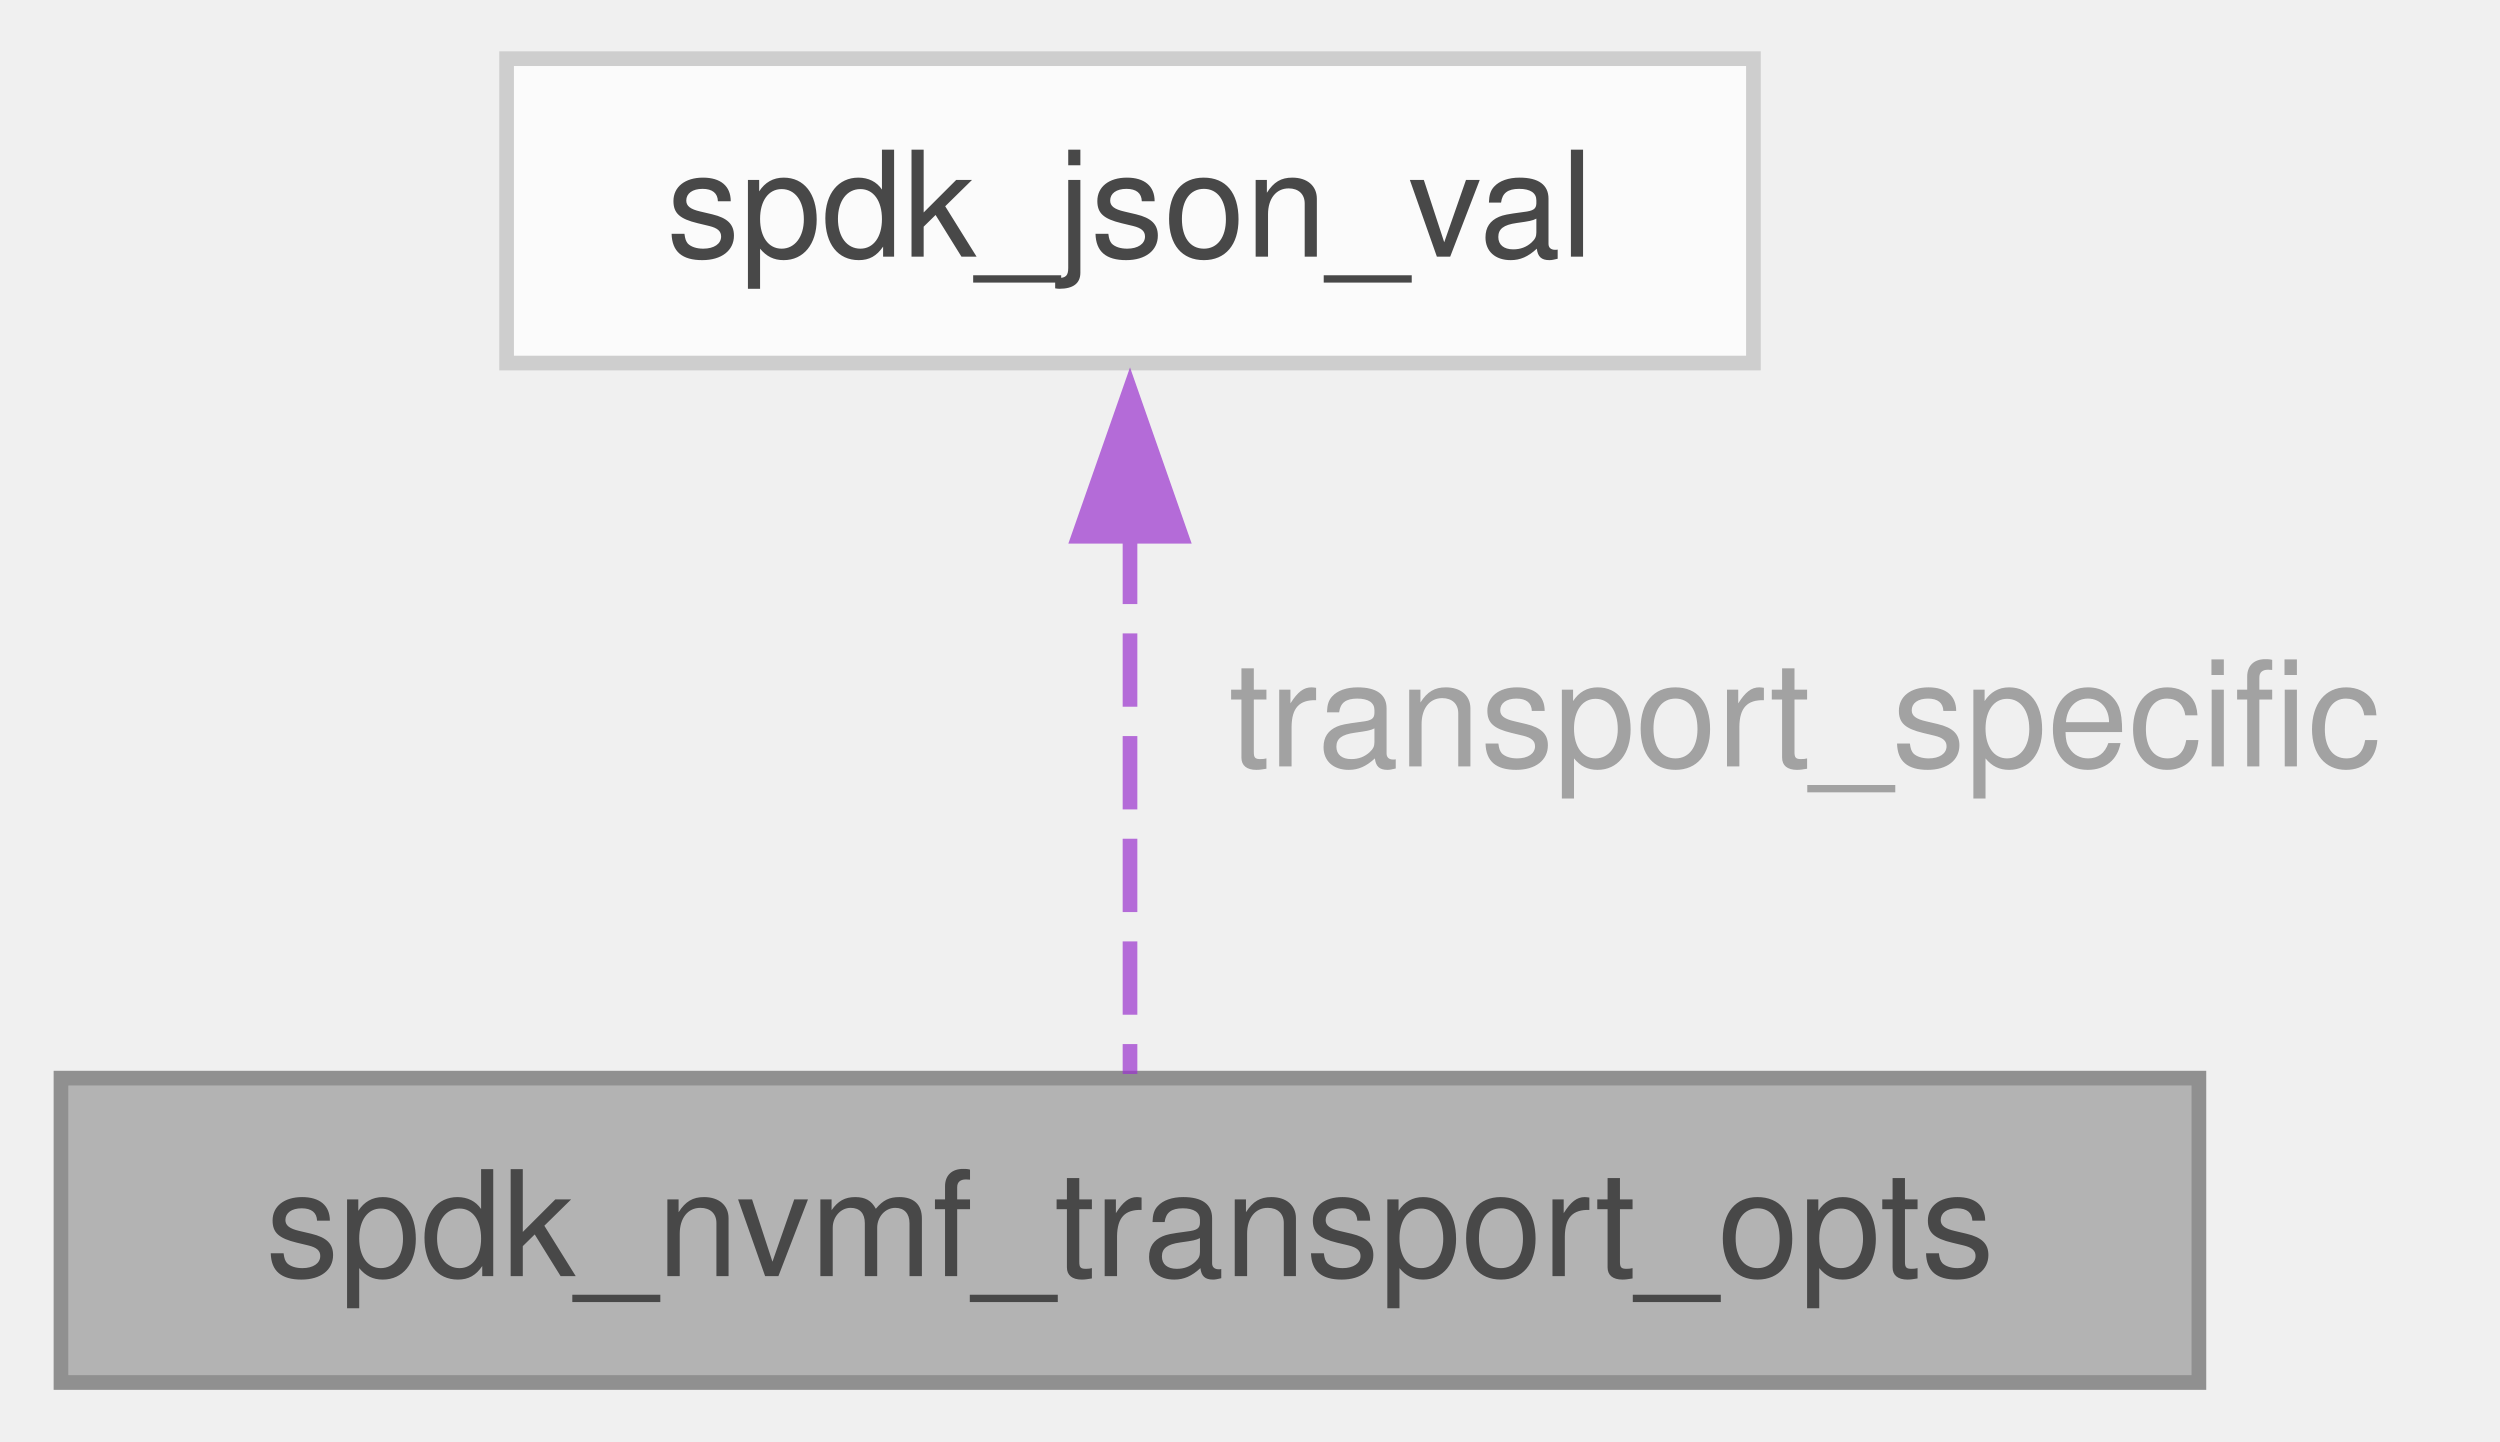
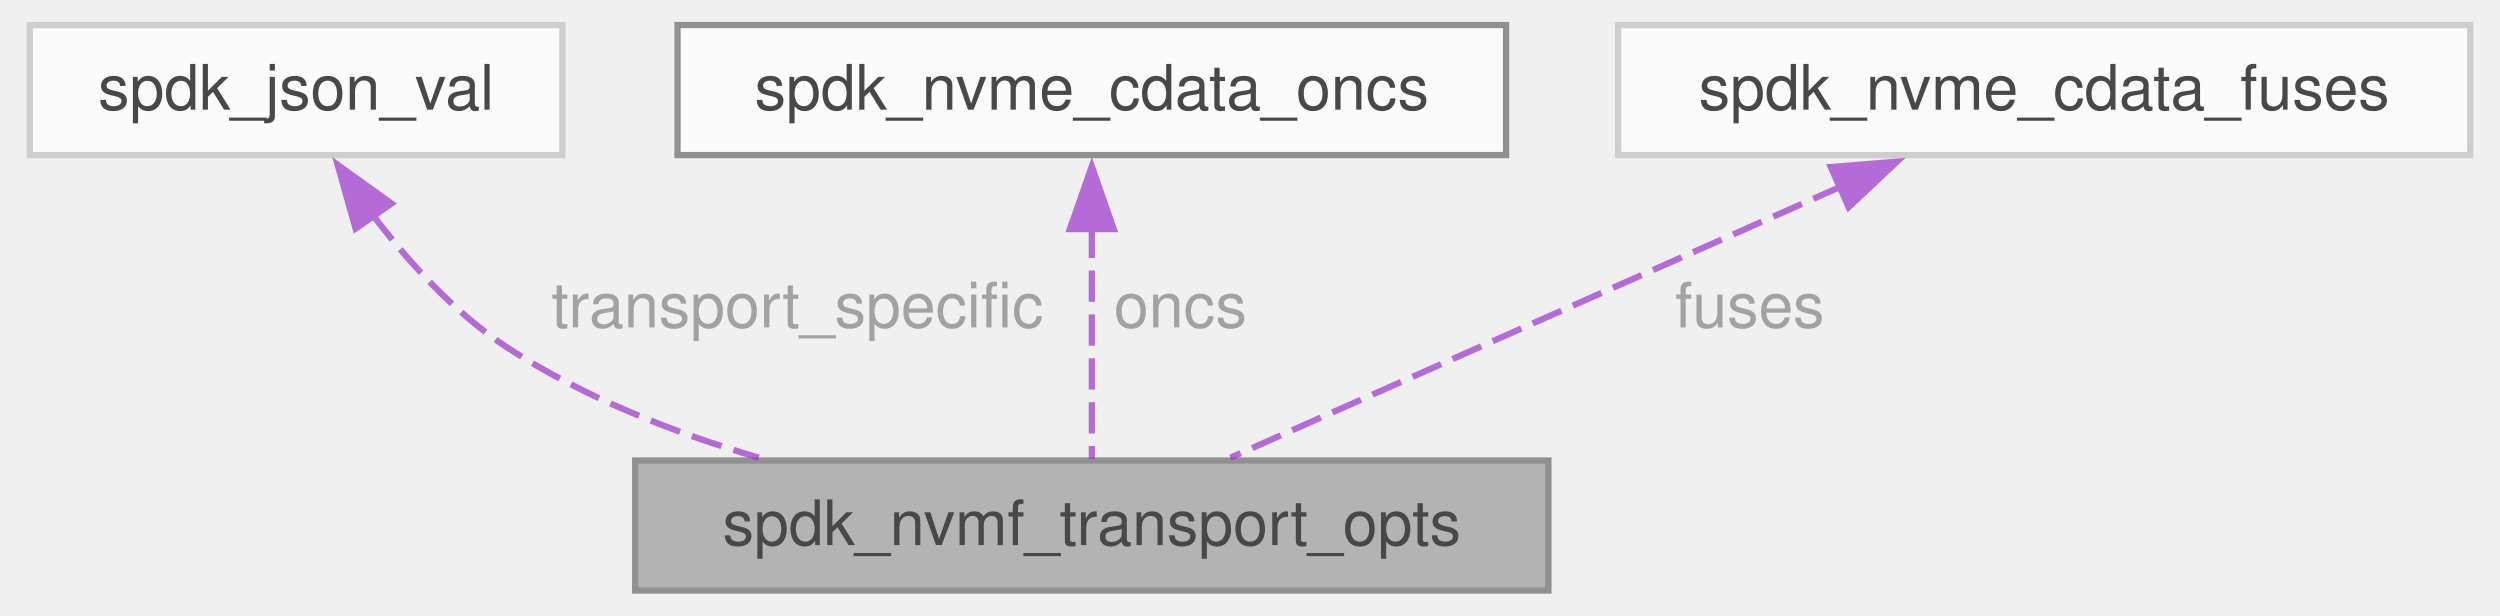
- <svg xmlns="http://www.w3.org/2000/svg" xmlns:xlink="http://www.w3.org/1999/xlink" width="170pt" height="98pt" viewBox="0.00 0.00 170.12 98.25">
+ <svg xmlns="http://www.w3.org/2000/svg" xmlns:xlink="http://www.w3.org/1999/xlink" width="398pt" height="98pt" viewBox="0.00 0.00 397.50 98.25">
  <svg id="main" version="1.1" xml:space="preserve">
    <style type="text/css">
.node, .edge {opacity: 0.7;}
.node.selected, .edge.selected {opacity: 1;}
.edge:hover path { stroke: red; }
.edge:hover polygon { stroke: red; fill: red; }
</style>
    <svg id="graph" class="graph">
      <g id="graph0" class="graph" transform="scale(1 1) rotate(0) translate(4 94.25)">
        <g id="Node000001" class="node">
          <g id="a_Node000001">
            <a xlink:title=" ">
-               <polygon fill="#999999" stroke="#666666" points="145.75,-20.75 0,-20.75 0,0 145.75,0 145.75,-20.75" />
-               <text text-anchor="middle" x="72.88" y="-7.25" font-family="Helvetica,sans-Serif" font-size="10.00">spdk_nvmf_transport_opts</text>
+               <polygon fill="#999999" stroke="#666666" points="242.38,-20.75 96.62,-20.75 96.62,0 242.38,0 242.38,-20.75" />
+               <text text-anchor="middle" x="169.5" y="-7.25" font-family="Helvetica,sans-Serif" font-size="10.00">spdk_nvmf_transport_opts</text>
            </a>
          </g>
        </g>
        <g id="Node000002" class="node">
          <g id="a_Node000002">
            <a xlink:href="structspdk__json__val.html" target="_top" xlink:title=" ">
-               <polygon fill="white" stroke="#bfbfbf" points="115.38,-90.25 30.38,-90.25 30.38,-69.5 115.38,-69.5 115.38,-90.25" />
-               <text text-anchor="middle" x="72.88" y="-76.75" font-family="Helvetica,sans-Serif" font-size="10.00">spdk_json_val</text>
+               <polygon fill="white" stroke="#bfbfbf" points="85,-90.25 0,-90.25 0,-69.5 85,-69.5 85,-90.25" />
+               <text text-anchor="middle" x="42.5" y="-76.75" font-family="Helvetica,sans-Serif" font-size="10.00">spdk_json_val</text>
            </a>
          </g>
        </g>
        <g id="edge1_Node000001_Node000002" class="edge">
          <g id="a_edge1_Node000001_Node000002">
            <a xlink:title=" ">
-               <path fill="none" stroke="#9a32cd" stroke-dasharray="5,2" d="M72.88,-58.07C72.88,-45.72 72.88,-30.65 72.88,-21.03" />
-               <polygon fill="#9a32cd" stroke="#9a32cd" points="69.38,-57.69 72.88,-67.69 76.38,-57.69 69.38,-57.69" />
+               <path fill="none" stroke="#9a32cd" stroke-dasharray="5,2" d="M54.75,-59.92C60.48,-52.38 67.88,-44.22 76.25,-38.75 88.26,-30.91 102.57,-25.26 116.34,-21.2" />
+               <polygon fill="#9a32cd" stroke="#9a32cd" points="52,-57.76 49.13,-67.95 57.73,-61.77 52,-57.76" />
            </a>
          </g>
-           <text text-anchor="middle" x="117.5" y="-42" font-family="Helvetica,sans-Serif" font-size="10.00" fill="grey"> transport_specific</text>
+           <text text-anchor="middle" x="121.12" y="-42" font-family="Helvetica,sans-Serif" font-size="10.00" fill="grey"> transport_specific</text>
+         </g>
+         <g id="Node000003" class="node">
+           <g id="a_Node000003">
+             <a xlink:href="structspdk__nvme__cdata__oncs.html" target="_top" xlink:title="Identify Controller data Optional NVM Command Support.">
+               <polygon fill="white" stroke="#666666" points="235.62,-90.25 103.38,-90.25 103.38,-69.5 235.62,-69.5 235.62,-90.25" />
+               <text text-anchor="middle" x="169.5" y="-76.75" font-family="Helvetica,sans-Serif" font-size="10.00">spdk_nvme_cdata_oncs</text>
+             </a>
+           </g>
+         </g>
+         <g id="edge2_Node000001_Node000003" class="edge">
+           <g id="a_edge2_Node000001_Node000003">
+             <a xlink:title=" ">
+               <path fill="none" stroke="#9a32cd" stroke-dasharray="5,2" d="M169.5,-58.07C169.5,-45.72 169.5,-30.65 169.5,-21.03" />
+               <polygon fill="#9a32cd" stroke="#9a32cd" points="166,-57.69 169.5,-67.69 173,-57.69 166,-57.69" />
+             </a>
+           </g>
+           <text text-anchor="middle" x="182.25" y="-42" font-family="Helvetica,sans-Serif" font-size="10.00" fill="grey"> oncs</text>
+         </g>
+         <g id="Node000004" class="node">
+           <g id="a_Node000004">
+             <a xlink:href="structspdk__nvme__cdata__fuses.html" target="_top" xlink:title=" ">
+               <polygon fill="white" stroke="#bfbfbf" points="389.5,-90.25 253.5,-90.25 253.5,-69.5 389.5,-69.5 389.5,-90.25" />
+               <text text-anchor="middle" x="321.5" y="-76.75" font-family="Helvetica,sans-Serif" font-size="10.00">spdk_nvme_cdata_fuses</text>
+             </a>
+           </g>
+         </g>
+         <g id="edge3_Node000001_Node000004" class="edge">
+           <g id="a_edge3_Node000001_Node000004">
+             <a xlink:title=" ">
+               <path fill="none" stroke="#9a32cd" stroke-dasharray="5,2" d="M289.23,-64.55C259.87,-51.51 217.31,-32.6 191.63,-21.2" />
+               <polygon fill="#9a32cd" stroke="#9a32cd" points="287.45,-67.59 298.01,-68.45 290.3,-61.19 287.45,-67.59" />
+             </a>
+           </g>
+           <text text-anchor="middle" x="273.12" y="-42" font-family="Helvetica,sans-Serif" font-size="10.00" fill="grey"> fuses</text>
        </g>
      </g>
    </svg>
  </svg>
  <style type="text/css">

[data-mouse-over-selected='false'] { opacity: 0.7; }
[data-mouse-over-selected='true']  { opacity: 1.0; }

</style>
</svg>
